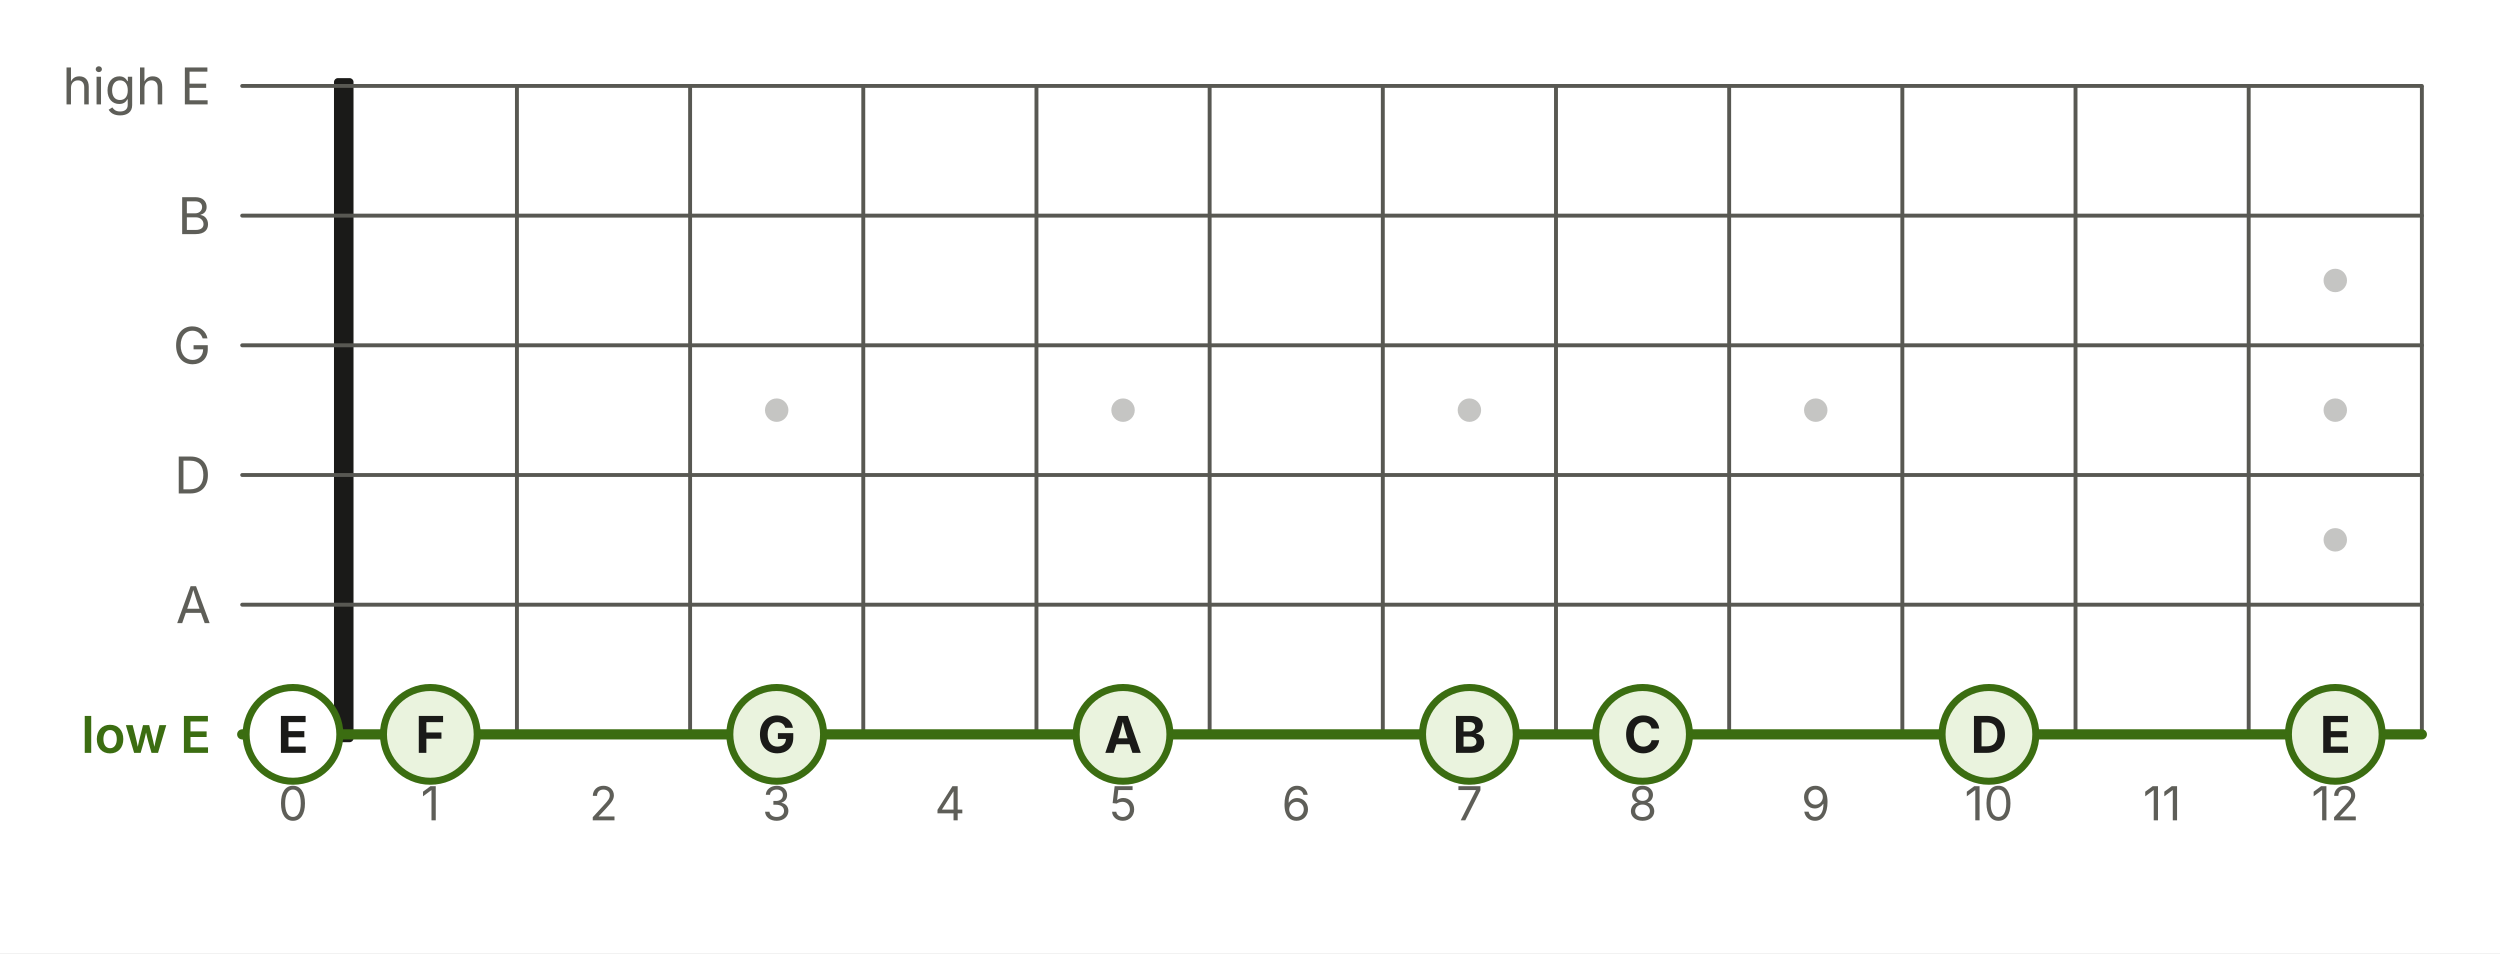
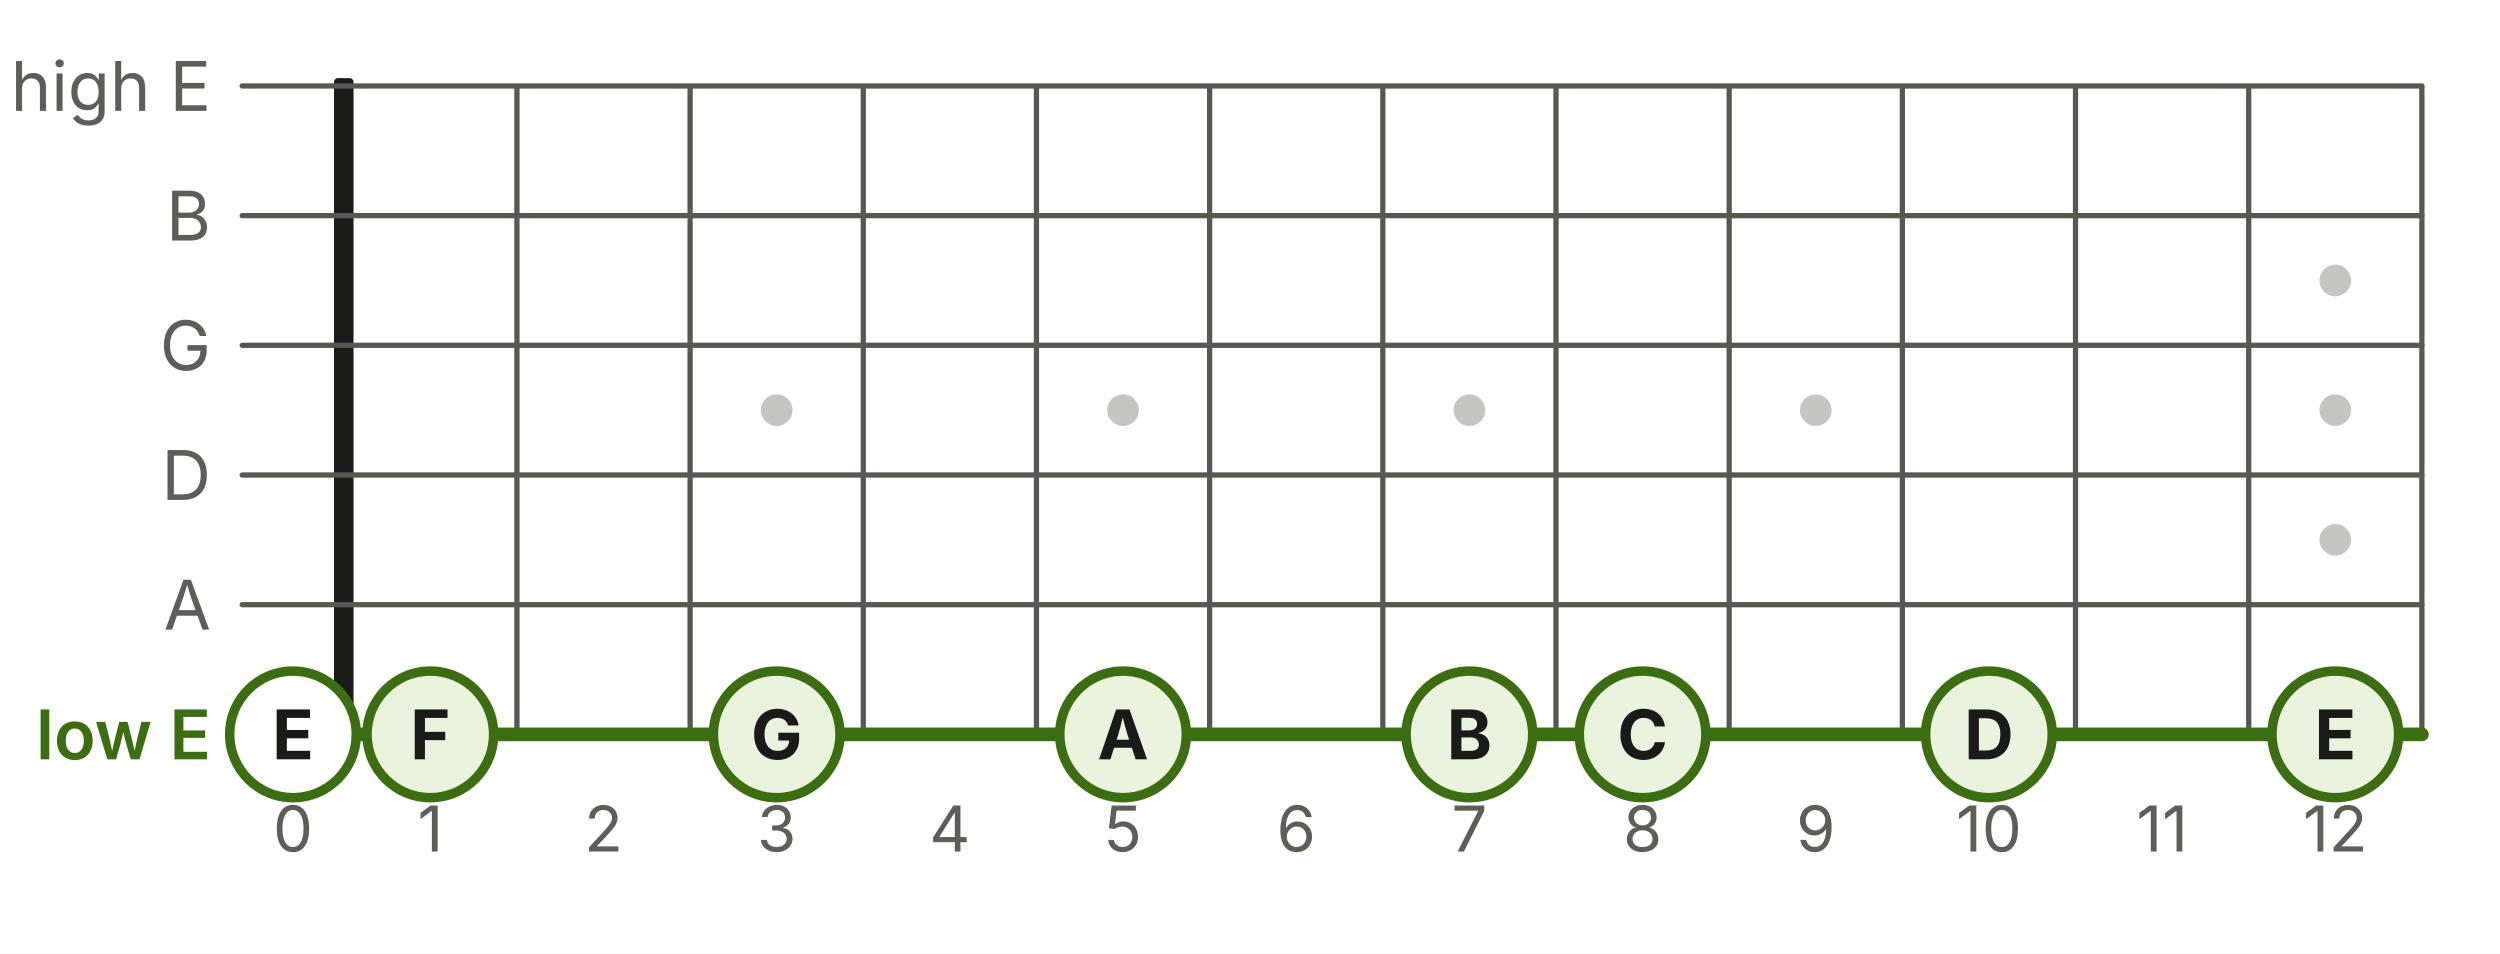
<svg xmlns="http://www.w3.org/2000/svg" width="2560" height="976" viewBox="0 0 640 244" font-family="Calibri,-apple-system,BlinkMacSystemFont,'Segoe UI',sans-serif">
  <rect width="640" height="244" fill="#ffffff" />
-   <circle cx="198.833" cy="105" r="3" fill="#585852" opacity="0.35" />
-   <circle cx="287.5" cy="105" r="3" fill="#585852" opacity="0.35" />
-   <circle cx="376.167" cy="105" r="3" fill="#585852" opacity="0.35" />
-   <circle cx="464.833" cy="105" r="3" fill="#585852" opacity="0.35" />
-   <circle cx="597.833" cy="105" r="3" fill="#585852" opacity="0.35" />
-   <circle cx="597.833" cy="71.8" r="3" fill="#585852" opacity="0.35" />
-   <circle cx="597.833" cy="138.2" r="3" fill="#585852" opacity="0.35" />
-   <line x1="132.333" y1="22" x2="132.333" y2="188" stroke="#585852" stroke-width="1" />
-   <line x1="176.667" y1="22" x2="176.667" y2="188" stroke="#585852" stroke-width="1" />
-   <line x1="221" y1="22" x2="221" y2="188" stroke="#585852" stroke-width="1" />
-   <line x1="265.333" y1="22" x2="265.333" y2="188" stroke="#585852" stroke-width="1" />
-   <line x1="309.667" y1="22" x2="309.667" y2="188" stroke="#585852" stroke-width="1" />
-   <line x1="354" y1="22" x2="354" y2="188" stroke="#585852" stroke-width="1" />
-   <line x1="398.333" y1="22" x2="398.333" y2="188" stroke="#585852" stroke-width="1" />
-   <line x1="442.667" y1="22" x2="442.667" y2="188" stroke="#585852" stroke-width="1" />
-   <line x1="487" y1="22" x2="487" y2="188" stroke="#585852" stroke-width="1" />
-   <line x1="531.333" y1="22" x2="531.333" y2="188" stroke="#585852" stroke-width="1" />
-   <line x1="575.667" y1="22" x2="575.667" y2="188" stroke="#585852" stroke-width="1" />
-   <line x1="620" y1="22" x2="620" y2="188" stroke="#585852" stroke-width="1" />
+   <circle cx="198.833" cy="105" r="4.05" fill="#585852" opacity="0.35" />
+   <circle cx="287.5" cy="105" r="4.05" fill="#585852" opacity="0.35" />
+   <circle cx="376.167" cy="105" r="4.05" fill="#585852" opacity="0.35" />
+   <circle cx="464.833" cy="105" r="4.05" fill="#585852" opacity="0.35" />
+   <circle cx="597.833" cy="105" r="4.05" fill="#585852" opacity="0.35" />
+   <circle cx="597.833" cy="71.8" r="4.05" fill="#585852" opacity="0.35" />
+   <circle cx="597.833" cy="138.2" r="4.05" fill="#585852" opacity="0.35" />
+   <line x1="132.333" y1="22" x2="132.333" y2="188" stroke="#585852" stroke-width="1.35" />
+   <line x1="176.667" y1="22" x2="176.667" y2="188" stroke="#585852" stroke-width="1.35" />
+   <line x1="221" y1="22" x2="221" y2="188" stroke="#585852" stroke-width="1.35" />
+   <line x1="265.333" y1="22" x2="265.333" y2="188" stroke="#585852" stroke-width="1.35" />
+   <line x1="309.667" y1="22" x2="309.667" y2="188" stroke="#585852" stroke-width="1.35" />
+   <line x1="354" y1="22" x2="354" y2="188" stroke="#585852" stroke-width="1.35" />
+   <line x1="398.333" y1="22" x2="398.333" y2="188" stroke="#585852" stroke-width="1.35" />
+   <line x1="442.667" y1="22" x2="442.667" y2="188" stroke="#585852" stroke-width="1.35" />
+   <line x1="487" y1="22" x2="487" y2="188" stroke="#585852" stroke-width="1.35" />
+   <line x1="531.333" y1="22" x2="531.333" y2="188" stroke="#585852" stroke-width="1.35" />
+   <line x1="575.667" y1="22" x2="575.667" y2="188" stroke="#585852" stroke-width="1.35" />
+   <line x1="620" y1="22" x2="620" y2="188" stroke="#585852" stroke-width="1.35" />
  <rect x="85.5" y="20" width="5" height="170" fill="#1a1a18" rx="1" />
-   <line x1="62" y1="22" x2="620" y2="22" stroke="#585852" stroke-width="1" stroke-linecap="round" />
-   <text x="54" y="22" text-anchor="end" dominant-baseline="central" font-size="13" font-weight="400" fill="#5e5e58">high E</text>
-   <line x1="62" y1="55.2" x2="620" y2="55.2" stroke="#585852" stroke-width="1" stroke-linecap="round" />
-   <text x="54" y="55.2" text-anchor="end" dominant-baseline="central" font-size="13" font-weight="400" fill="#5e5e58">B</text>
-   <line x1="62" y1="88.4" x2="620" y2="88.4" stroke="#585852" stroke-width="1" stroke-linecap="round" />
-   <text x="54" y="88.4" text-anchor="end" dominant-baseline="central" font-size="13" font-weight="400" fill="#5e5e58">G</text>
-   <line x1="62" y1="121.6" x2="620" y2="121.6" stroke="#585852" stroke-width="1" stroke-linecap="round" />
-   <text x="54" y="121.6" text-anchor="end" dominant-baseline="central" font-size="13" font-weight="400" fill="#5e5e58">D</text>
-   <line x1="62" y1="154.8" x2="620" y2="154.8" stroke="#585852" stroke-width="1" stroke-linecap="round" />
-   <text x="54" y="154.8" text-anchor="end" dominant-baseline="central" font-size="13" font-weight="400" fill="#5e5e58">A</text>
-   <line x1="62" y1="188" x2="620" y2="188" stroke="#3b6d11" stroke-width="2.6" stroke-linecap="round" />
-   <text x="54" y="188" text-anchor="end" dominant-baseline="central" font-size="13" font-weight="600" fill="#3b6d11">low E</text>
-   <circle cx="75" cy="188" r="12" fill="#ffffff" stroke="#3b6d11" stroke-width="1.8" />
-   <circle cx="110.167" cy="188" r="12" fill="#eaf3de" stroke="#3b6d11" stroke-width="1.8" />
-   <circle cx="198.833" cy="188" r="12" fill="#eaf3de" stroke="#3b6d11" stroke-width="1.8" />
-   <circle cx="287.5" cy="188" r="12" fill="#eaf3de" stroke="#3b6d11" stroke-width="1.8" />
-   <circle cx="376.167" cy="188" r="12" fill="#eaf3de" stroke="#3b6d11" stroke-width="1.8" />
-   <circle cx="420.5" cy="188" r="12" fill="#eaf3de" stroke="#3b6d11" stroke-width="1.8" />
-   <circle cx="509.167" cy="188" r="12" fill="#eaf3de" stroke="#3b6d11" stroke-width="1.8" />
-   <circle cx="597.833" cy="188" r="12" fill="#eaf3de" stroke="#3b6d11" stroke-width="1.8" />
-   <g font-size="13" font-weight="700" fill="#1a1a18" text-anchor="middle" dominant-baseline="central">
+   <line x1="62" y1="22" x2="620" y2="22" stroke="#585852" stroke-width="1.35" stroke-linecap="round" />
+   <text x="54" y="22" text-anchor="end" dominant-baseline="central" font-size="17.55" font-weight="400" fill="#5e5e58">high E</text>
+   <line x1="62" y1="55.2" x2="620" y2="55.2" stroke="#585852" stroke-width="1.35" stroke-linecap="round" />
+   <text x="54" y="55.2" text-anchor="end" dominant-baseline="central" font-size="17.55" font-weight="400" fill="#5e5e58">B</text>
+   <line x1="62" y1="88.4" x2="620" y2="88.4" stroke="#585852" stroke-width="1.35" stroke-linecap="round" />
+   <text x="54" y="88.4" text-anchor="end" dominant-baseline="central" font-size="17.55" font-weight="400" fill="#5e5e58">G</text>
+   <line x1="62" y1="121.6" x2="620" y2="121.6" stroke="#585852" stroke-width="1.35" stroke-linecap="round" />
+   <text x="54" y="121.6" text-anchor="end" dominant-baseline="central" font-size="17.55" font-weight="400" fill="#5e5e58">D</text>
+   <line x1="62" y1="154.8" x2="620" y2="154.8" stroke="#585852" stroke-width="1.35" stroke-linecap="round" />
+   <text x="54" y="154.8" text-anchor="end" dominant-baseline="central" font-size="17.55" font-weight="400" fill="#5e5e58">A</text>
+   <line x1="62" y1="188" x2="620" y2="188" stroke="#3b6d11" stroke-width="3.51" stroke-linecap="round" />
+   <text x="54" y="188" text-anchor="end" dominant-baseline="central" font-size="17.55" font-weight="600" fill="#3b6d11">low E</text>
+   <circle cx="75" cy="188" r="16.2" fill="#ffffff" stroke="#3b6d11" stroke-width="2.43" />
+   <circle cx="110.167" cy="188" r="16.2" fill="#eaf3de" stroke="#3b6d11" stroke-width="2.43" />
+   <circle cx="198.833" cy="188" r="16.2" fill="#eaf3de" stroke="#3b6d11" stroke-width="2.43" />
+   <circle cx="287.5" cy="188" r="16.2" fill="#eaf3de" stroke="#3b6d11" stroke-width="2.43" />
+   <circle cx="376.167" cy="188" r="16.2" fill="#eaf3de" stroke="#3b6d11" stroke-width="2.43" />
+   <circle cx="420.5" cy="188" r="16.2" fill="#eaf3de" stroke="#3b6d11" stroke-width="2.43" />
+   <circle cx="509.167" cy="188" r="16.2" fill="#eaf3de" stroke="#3b6d11" stroke-width="2.43" />
+   <circle cx="597.833" cy="188" r="16.2" fill="#eaf3de" stroke="#3b6d11" stroke-width="2.43" />
+   <g font-size="17.55" font-weight="700" fill="#1a1a18" text-anchor="middle" dominant-baseline="central">
    <text x="75" y="188">E</text>
    <text x="110.167" y="188">F</text>
    <text x="198.833" y="188">G</text>
    <text x="287.5" y="188">A</text>
    <text x="376.167" y="188">B</text>
    <text x="420.5" y="188">C</text>
    <text x="509.167" y="188">D</text>
    <text x="597.833" y="188">E</text>
  </g>
-   <g font-size="12" fill="#5e5e58" text-anchor="middle">
-     <text x="75" y="210">0</text>
-     <text x="110.167" y="210">1</text>
-     <text x="154.5" y="210">2</text>
-     <text x="198.833" y="210">3</text>
-     <text x="243.167" y="210">4</text>
-     <text x="287.5" y="210">5</text>
-     <text x="331.833" y="210">6</text>
-     <text x="376.167" y="210">7</text>
-     <text x="420.5" y="210">8</text>
-     <text x="464.833" y="210">9</text>
-     <text x="509.167" y="210">10</text>
-     <text x="553.5" y="210">11</text>
-     <text x="597.833" y="210">12</text>
+   <g font-size="16.2" fill="#5e5e58" text-anchor="middle">
+     <text x="75" y="218">0</text>
+     <text x="110.167" y="218">1</text>
+     <text x="154.5" y="218">2</text>
+     <text x="198.833" y="218">3</text>
+     <text x="243.167" y="218">4</text>
+     <text x="287.5" y="218">5</text>
+     <text x="331.833" y="218">6</text>
+     <text x="376.167" y="218">7</text>
+     <text x="420.5" y="218">8</text>
+     <text x="464.833" y="218">9</text>
+     <text x="509.167" y="218">10</text>
+     <text x="553.5" y="218">11</text>
+     <text x="597.833" y="218">12</text>
  </g>
</svg>
